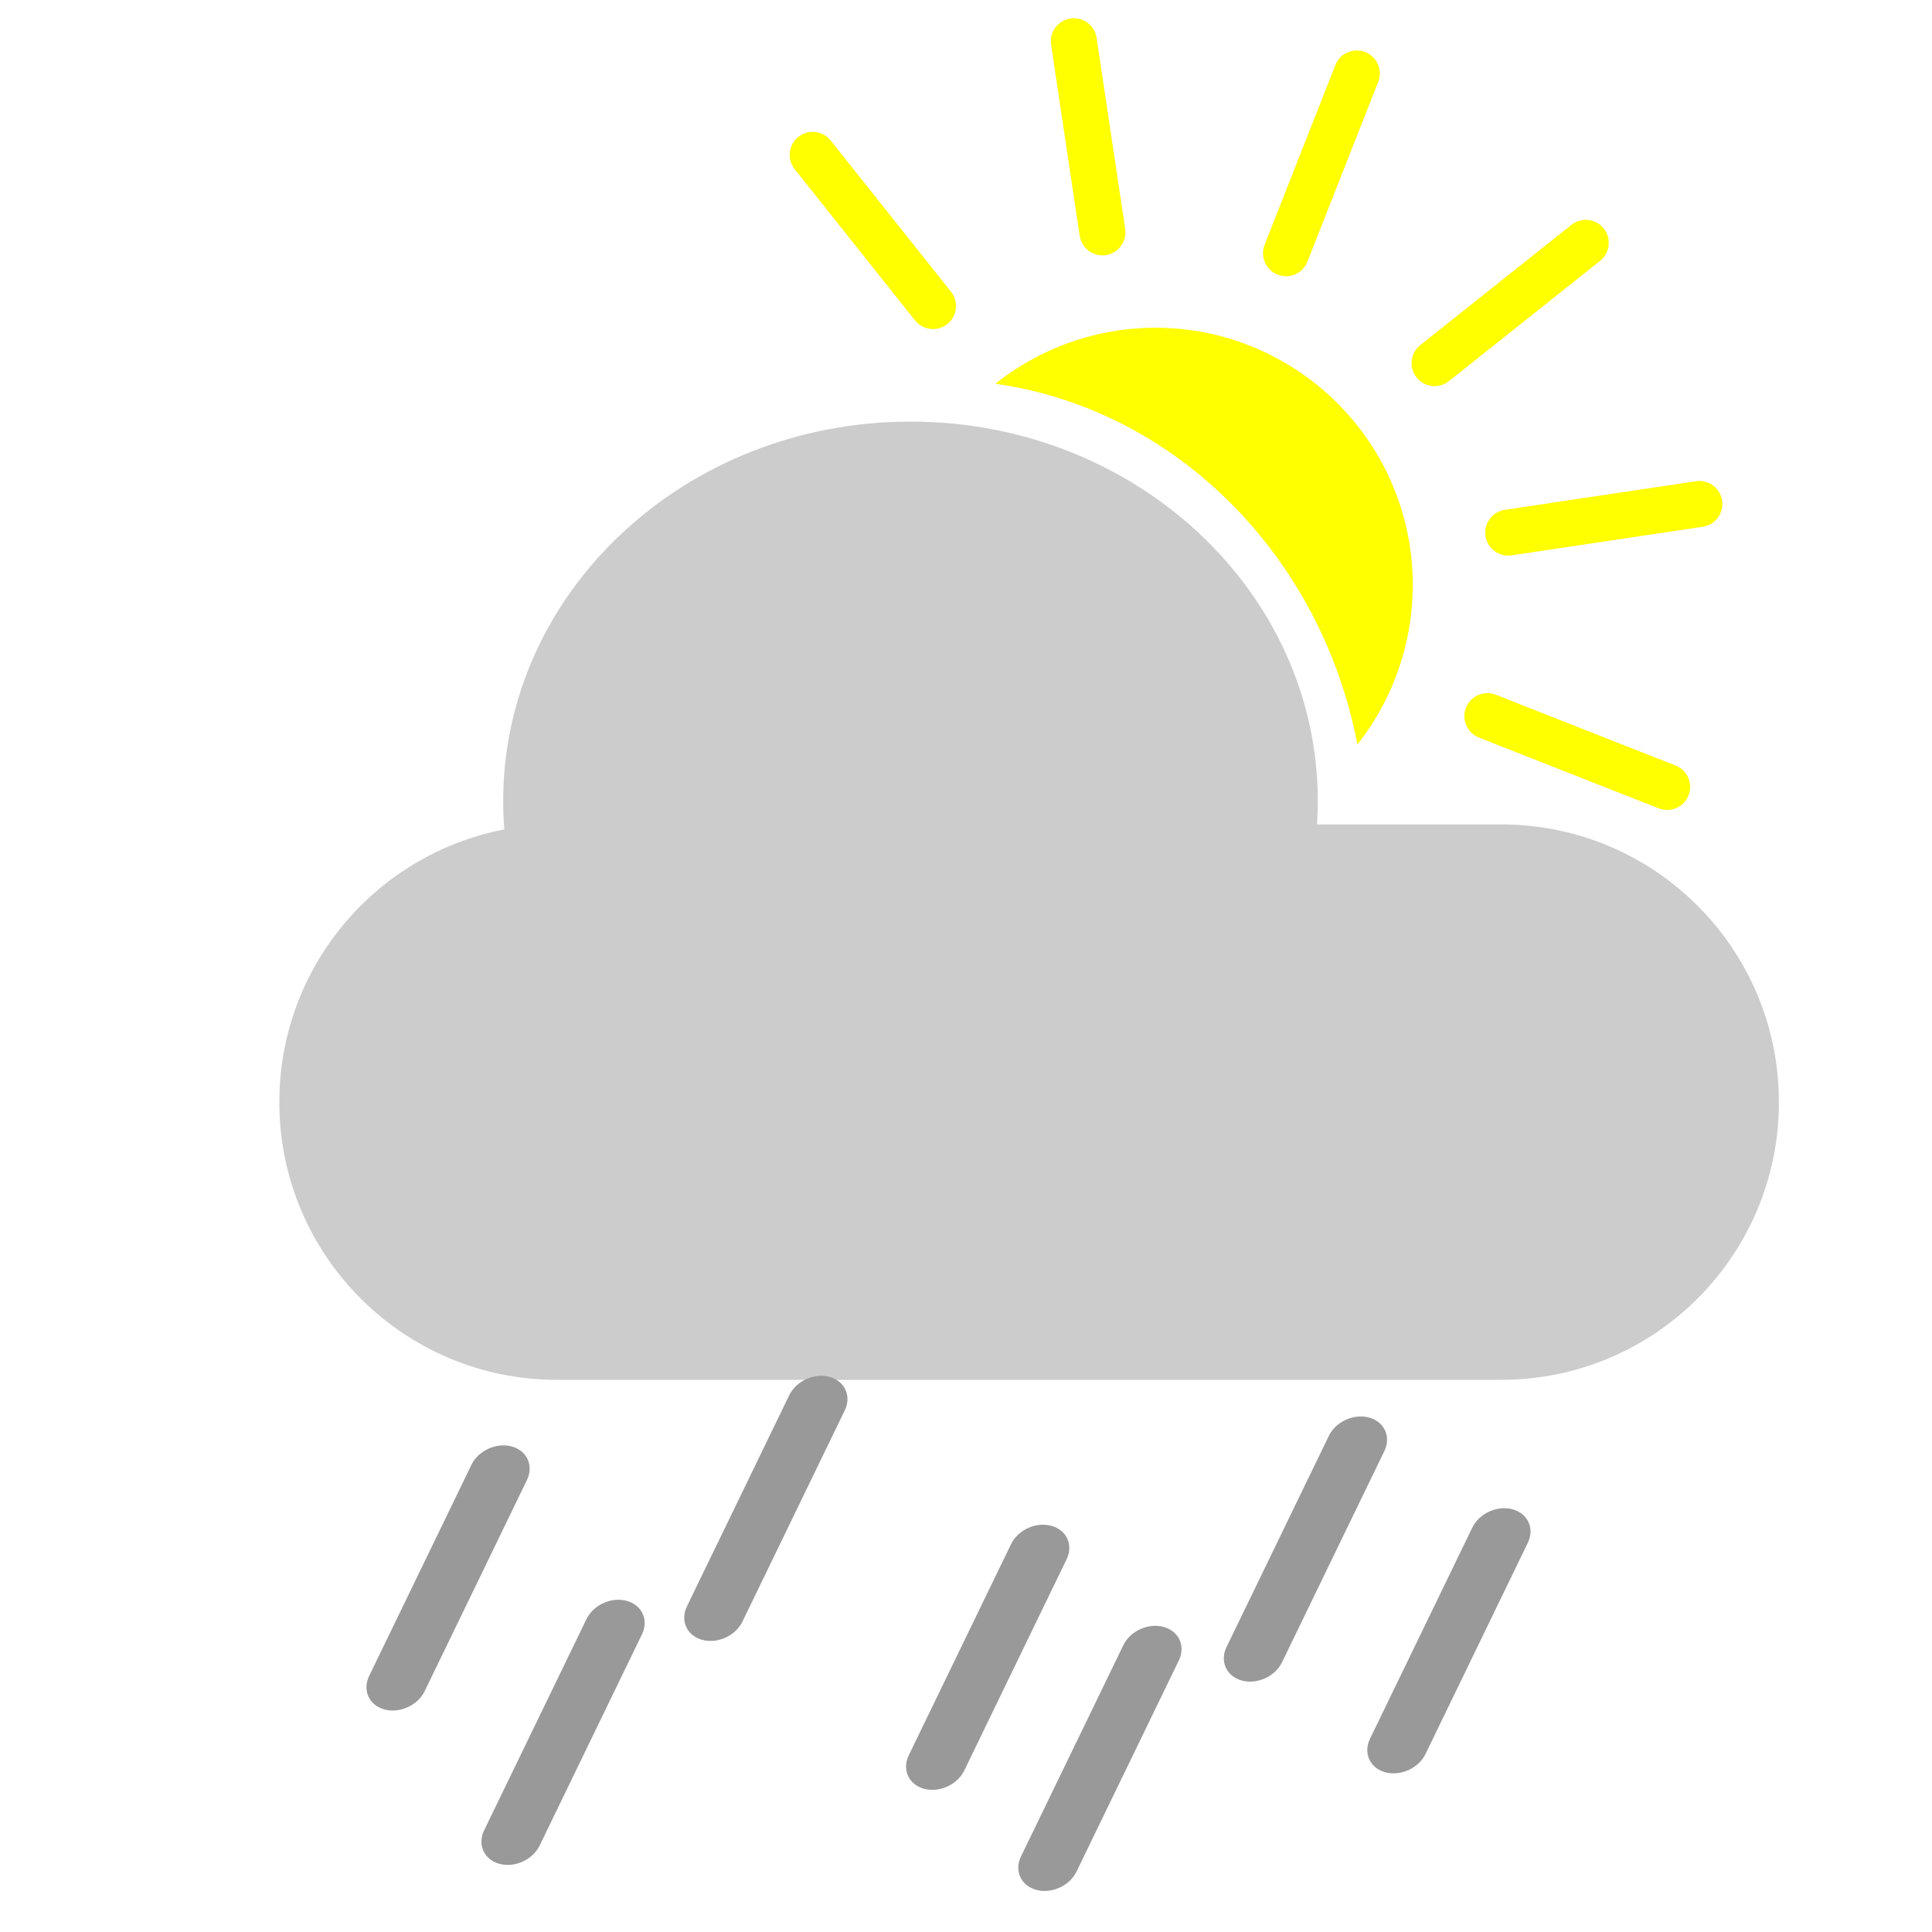
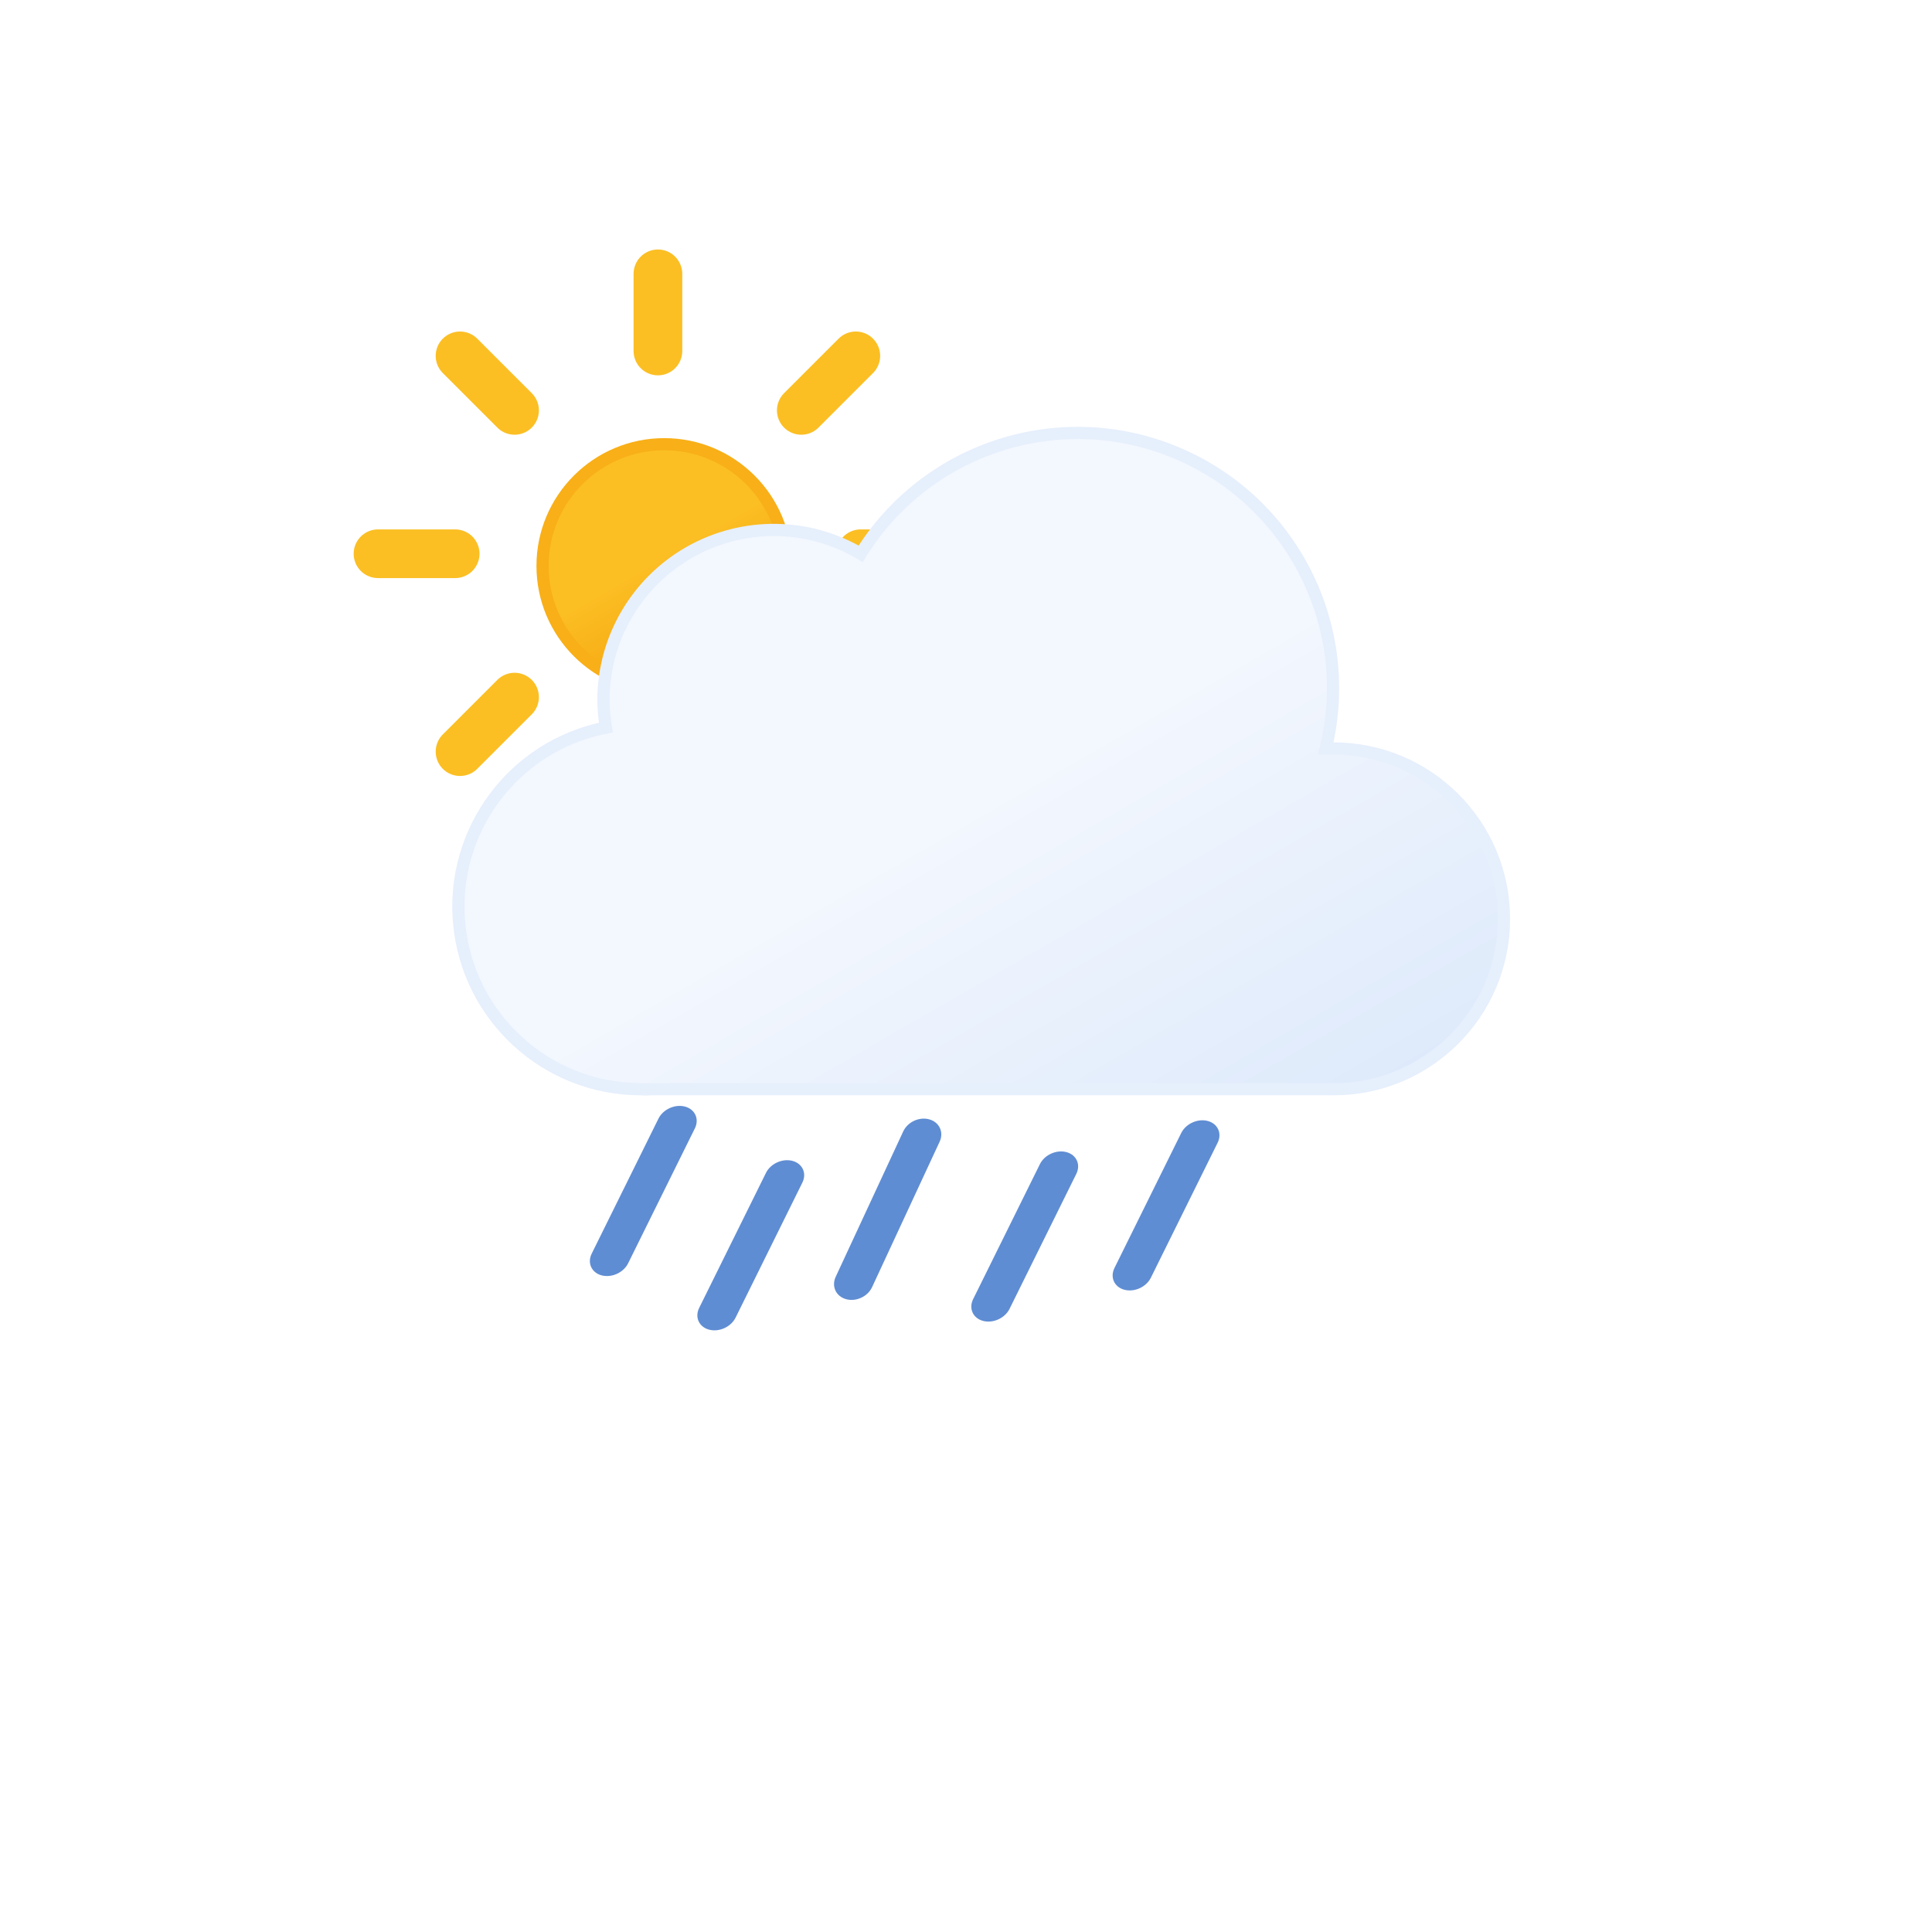
- <svg xmlns="http://www.w3.org/2000/svg" id="svg8" version="1.1" viewBox="0 0 79.375 79.375" height="300" width="300">
-   <defs id="defs2" />
-   <g style="fill:#cccccc" transform="translate(-96.24699,-26.87103)" id="g343-1">
-     <rect ry="11.409" y="60.742" x="107.723" height="22.819" width="61.61" id="rect12-9" style="fill:#cccccc;stroke-width:0.177" />
-     <ellipse ry="15.593" rx="16.734" cy="59.785" cx="133.654" id="path14-4" style="fill:#cccccc;stroke-width:0.177" />
-   </g>
-   <g id="g91" transform="translate(-142.917,34.26787)">
-     <rect transform="matrix(-0.4359864,0.8999532,-0.9645656,-0.2638432,0,0)" ry="1.182" y="-194.137" x="-29.932" height="2.365" width="12.004" id="rect400-3" style="fill:#999999;stroke-width:0.227" />
-     <rect transform="matrix(-0.4359864,0.8999532,-0.9645656,-0.2638432,0,0)" ry="1.182" y="-190.222" x="-19.227" height="2.365" width="12.004" id="rect400-3-6" style="fill:#999999;stroke-width:0.227" />
-     <rect transform="matrix(-0.4359864,0.8999532,-0.9645656,-0.2638432,0,0)" ry="1.182" y="-184.158" x="-22.065" height="2.365" width="12.004" id="rect400-3-0" style="fill:#999999;stroke-width:0.227" />
-     <rect transform="matrix(-0.4359864,0.8999532,-0.9645656,-0.2638432,0,0)" ry="1.182" y="-173.102" x="-25.622" height="2.365" width="12.004" id="rect400-3-0-2" style="fill:#999999;stroke-width:0.227" />
-     <rect transform="matrix(-0.4359864,0.8999532,-0.9645656,-0.2638432,0,0)" ry="1.182" y="-169.555" x="-14.358" height="2.365" width="12.004" id="rect400-3-6-6-0" style="fill:#999999;stroke-width:0.227" />
-     <rect transform="matrix(-0.4359864,0.8999532,-0.9645656,-0.2638432,0,0)" ry="1.182" y="-162.418" x="-19.313" height="2.365" width="12.004" id="rect400-3-0-2-1" style="fill:#999999;stroke-width:0.227" />
-     <rect transform="matrix(-0.4359864,0.8999532,-0.9645656,-0.2638432,0,0)" ry="1.182" y="-201.204" x="-27.816" height="2.365" width="12.004" id="rect400-3-0-2-7" style="fill:#999999;stroke-width:0.227" />
-   </g>
-   <g transform="rotate(1.87045,1366.297,-2959.206)" id="g98">
-     <path style="fill:#ffff00;stroke-width:0.37" d="m 155.948,63.6 a 10.583,10.583 0 0 0 -12.317,-8.504 10.583,10.583 0 0 0 -4.928,2.347 18.334,17.084 79.622 0 1 15.35,14.323 10.583,10.583 0 0 0 1.894,-8.166 z" id="path35-7-3" />
-     <rect style="fill:#ffff00;stroke-width:0.265" id="rect37-2-5" width="9.827" height="1.89" x="67.105" y="-132.301" ry="0.945" transform="rotate(79.62183)" />
-     <rect style="fill:#ffff00;stroke-width:0.265" id="rect37-5-3-6" width="9.827" height="1.89" x="-154.904" y="-91.598" ry="0.945" transform="rotate(169.6218)" />
-     <rect style="fill:#ffff00;stroke-width:0.265" id="rect37-3-2-2-2" width="9.827" height="1.89" x="172.805" y="11.885" ry="0.945" transform="rotate(19.62183)" />
-     <rect style="fill:#ffff00;stroke-width:0.265" id="rect37-5-1-9-9" width="9.827" height="1.89" x="-10.718" y="-160.029" ry="0.945" transform="rotate(109.6218)" />
-     <rect style="fill:#ffff00;stroke-width:0.265" id="rect37-9-6-1" width="9.827" height="1.89" x="-91.979" y="-145.131" ry="0.945" transform="rotate(139.6218)" />
-     <rect style="fill:#ffff00;stroke-width:0.265" id="rect37-3-3-26-3-2" width="9.827" height="1.89" x="-130.466" y="67.486" ry="0.945" transform="rotate(-130.3782)" />
-   </g>
+ <svg xmlns="http://www.w3.org/2000/svg" xmlns:xlink="http://www.w3.org/1999/xlink" viewBox="0 0 79.374 79.374" version="1.1" id="svg33" width="300" height="300">
+   <defs id="defs23">
+     <linearGradient id="a" x1="16.5" y1="19.67" x2="21.5" y2="28.33" gradientUnits="userSpaceOnUse" gradientTransform="translate(8.29,-0.75)">
+       <stop offset="0" stop-color="#fbbf24" id="stop2" />
+       <stop offset="0.45" stop-color="#fbbf24" id="stop4" />
+       <stop offset="1" stop-color="#f59e0b" id="stop6" />
+     </linearGradient>
+     <linearGradient id="b" x1="40.76" y1="23" x2="50.83" y2="40.46" gradientUnits="userSpaceOnUse">
+       <stop offset="0" stop-color="#9ca3af" id="stop9" />
+       <stop offset="0.45" stop-color="#9ca3af" id="stop11" />
+       <stop offset="1" stop-color="#6b7280" id="stop13" />
+     </linearGradient>
+     <linearGradient id="c" x1="22.56" y1="21.96" x2="39.2" y2="50.8" gradientUnits="userSpaceOnUse" gradientTransform="translate(8.29,-0.75)">
+       <stop offset="0" stop-color="#f3f7fe" id="stop16" />
+       <stop offset="0.45" stop-color="#f3f7fe" id="stop18" />
+       <stop offset="1" stop-color="#deeafb" id="stop20" />
+     </linearGradient>
+     <linearGradient id="b-3" x1="22.56" y1="21.96" x2="39.2" y2="50.8" gradientUnits="userSpaceOnUse" gradientTransform="translate(3.032984)" xlink:href="#b">
+       <stop offset="0" stop-color="#f3f7fe" id="stop9-6" />
+       <stop offset="0.45" stop-color="#f3f7fe" id="stop11-7" />
+       <stop offset="1" stop-color="#deeafb" id="stop13-5" />
+     </linearGradient>
+     <linearGradient id="b-6-5" x1="23.31" y1="44.3" x2="24.69" y2="46.7" gradientUnits="userSpaceOnUse">
+       <stop offset="0" stop-color="#4286ee" id="stop9-7-6" />
+       <stop offset="0.45" stop-color="#4286ee" id="stop11-5-2" />
+       <stop offset="1" stop-color="#0950bc" id="stop13-3-9" />
+     </linearGradient>
+   </defs>
+   <circle cx="27.29" cy="23.25" r="5" stroke="#f8af18" stroke-miterlimit="10" stroke-width="0.5" fill="url(#a)" id="circle25" style="fill:url(#a)" />
+   <path d="m 27.03,14.42 v -3.17 m 0,23 v -3.17 m 5.89,-14.22 2.24,-2.24 M 18.9,30.88 21.14,28.64 m 0,-11.78 -2.24,-2.24 M 35.16,30.88 32.92,28.64 M 15.53,22.75 h 3.17 m 19.83,0 h -3.17" fill="none" stroke="#fbbf24" stroke-linecap="round" stroke-miterlimit="10" stroke-width="2" id="path27" />
+   <path d="m 54.79,30.75 h -0.32 a 10.49,10.49 0 0 0 -19.11,-8 7,7 0 0 0 -10.57,6 7.21,7.21 0 0 0 0.1,1.14 7.5,7.5 0 0 0 1.4,14.86 4.19,4.19 0 0 0 0.5,0 v 0 h 28 a 7,7 0 0 0 0,-14 z" stroke="#e6effc" stroke-miterlimit="10" stroke-width="0.5" fill="url(#c)" id="path31" style="fill:url(#c)" />
+   <rect style="fill:#5f8dd3;stroke-width:0.152" id="rect400-3-0-2" width="8.142" height="1.554" x="34.167" y="-55.451" ry="0.777" transform="matrix(-0.4212304,0.9069537,-0.961624,-0.2743708,0,0)" />
+   <rect style="fill:#5f8dd3;stroke-width:0.147" id="rect400-3-0-2-1" width="7.735" height="1.548" x="37.358" y="-47.057" ry="0.774" transform="matrix(-0.4433532,0.896347,-0.9659346,-0.2587862,0,0)" />
+   <rect style="fill:#5f8dd3;stroke-width:0.147" id="rect400-3-0-2-1-1" width="7.735" height="1.548" x="38.39" y="-52.102" ry="0.774" transform="matrix(-0.4433532,0.896347,-0.9659346,-0.2587862,0,0)" />
+   <rect style="fill:#5f8dd3;stroke-width:0.147" id="rect400-3-0-2-8" width="7.735" height="1.548" x="32.272" y="-66.957" ry="0.774" transform="matrix(-0.4433532,0.896347,-0.9659346,-0.2587862,0,0)" />
+   <rect style="fill:#5f8dd3;stroke-width:0.147" id="rect400-3-0-2-7" width="7.735" height="1.548" x="35.065" y="-62.228" ry="0.774" transform="matrix(-0.4433532,0.896347,-0.9659346,-0.2587862,0,0)" />
</svg>
